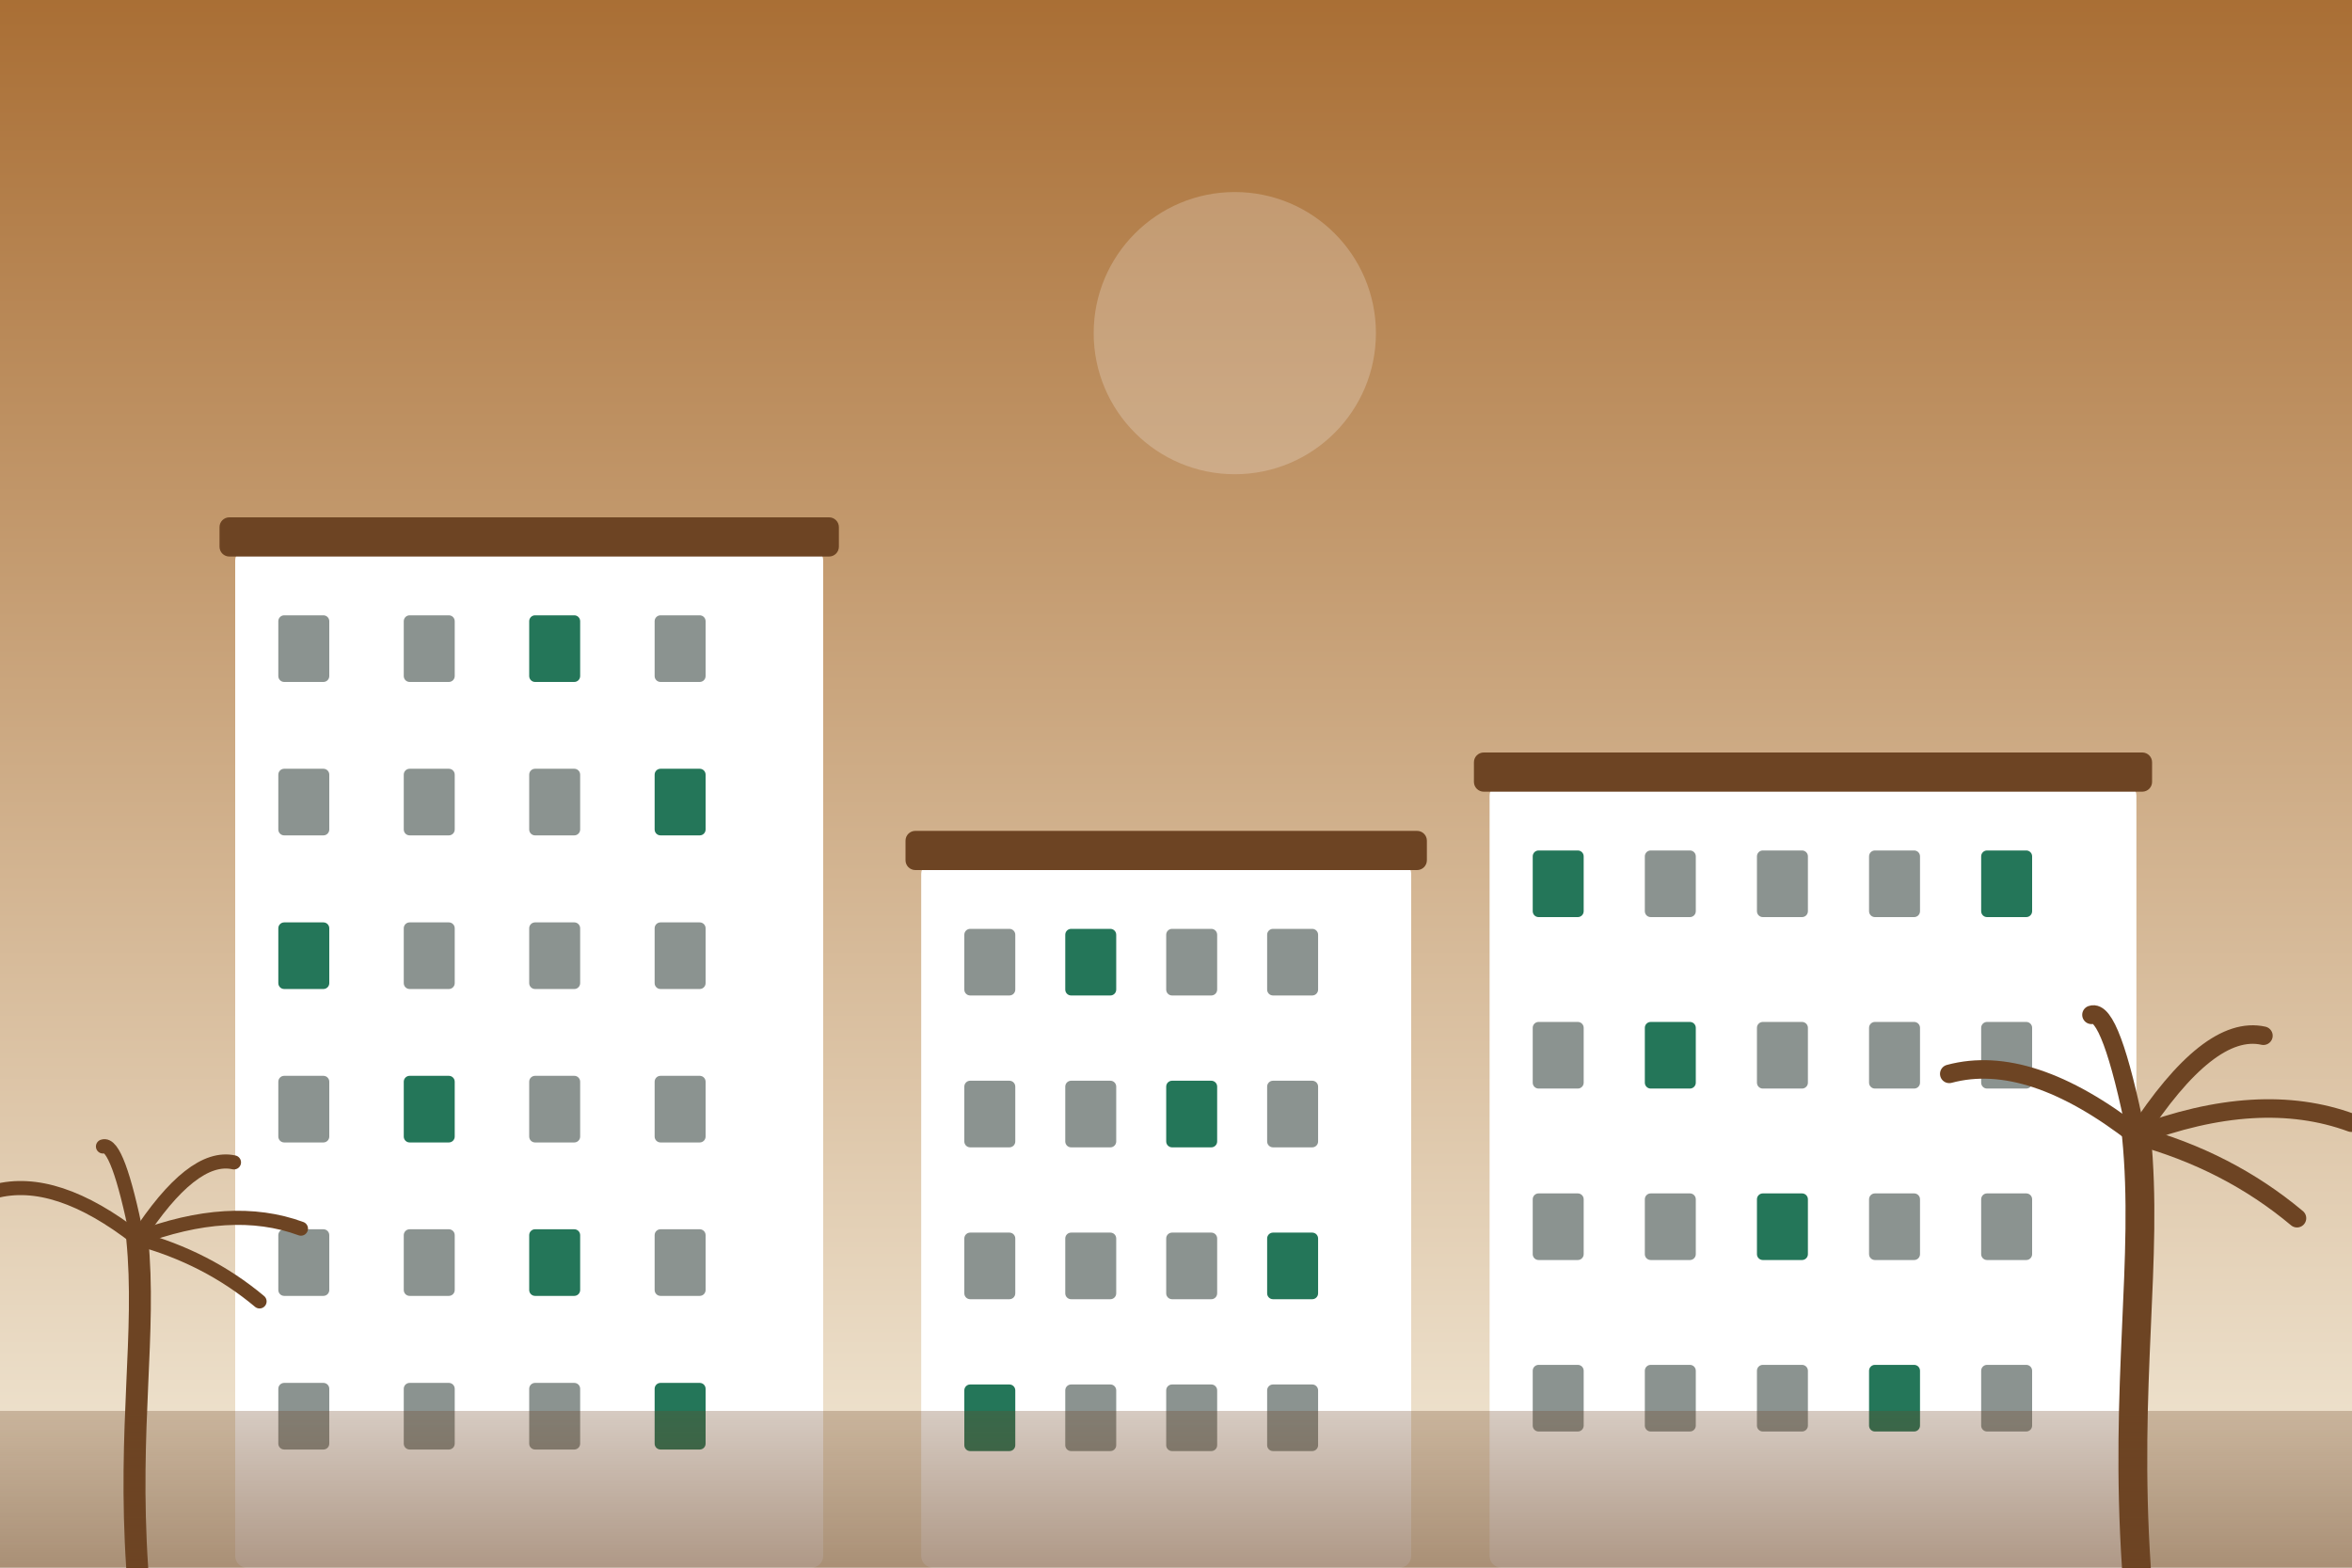
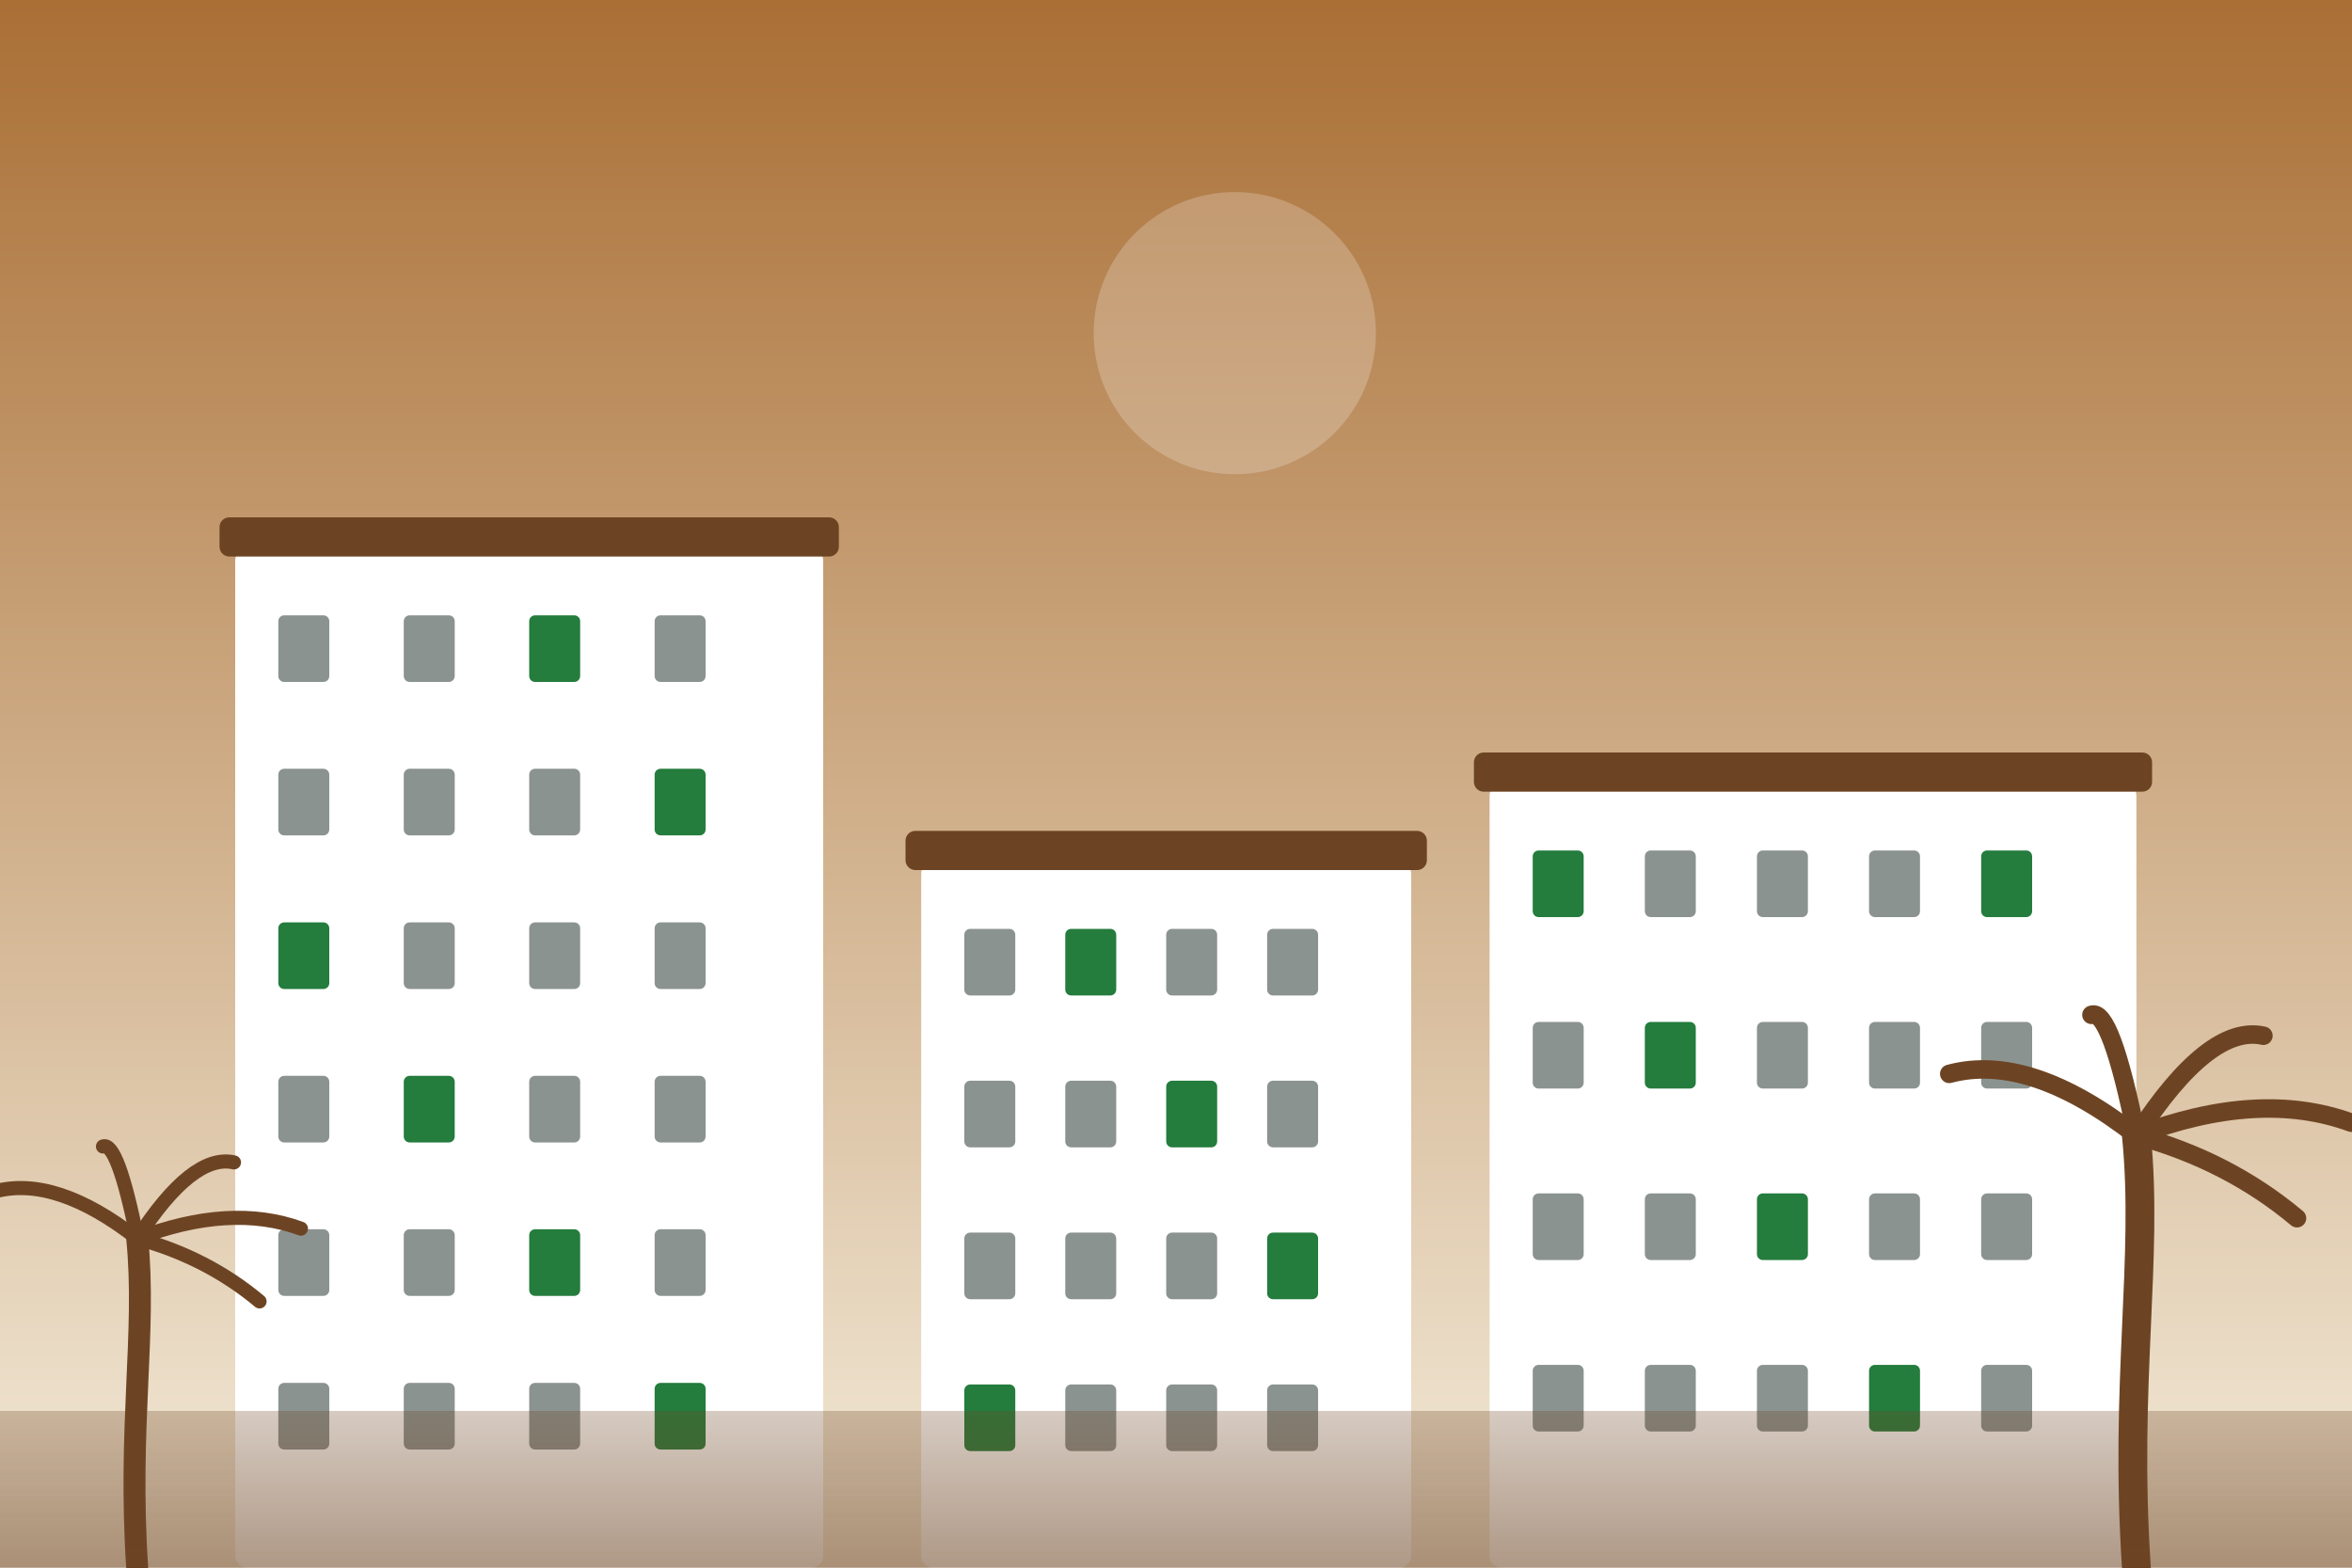
<svg xmlns="http://www.w3.org/2000/svg" viewBox="0 0 1200 800" width="1200" height="800">
  <defs>
    <linearGradient id="ciel" x1="0" y1="0" x2="0" y2="1">
      <stop offset="0%" stop-color="#a96e34" />
      <stop offset="100%" stop-color="#f4ecdb" />
    </linearGradient>
    <linearGradient id="sol" x1="0" y1="0" x2="0" y2="1">
      <stop offset="0%" stop-color="#6d4423" stop-opacity="0.28" />
      <stop offset="100%" stop-color="#6d4423" stop-opacity="0.55" />
    </linearGradient>
  </defs>
  <rect width="1200" height="800" fill="url(#ciel)" />
  <circle cx="630" cy="170" r="72" fill="#ffffff" opacity="0.22" />
  <rect x="120" y="280" width="300" height="520" rx="6" fill="#ffffff" />
  <rect x="112" y="264" width="316" height="20" rx="5" fill="#6d4423" />
  <rect x="142.0" y="314.0" width="26" height="34" rx="3" fill="#2b3a34" opacity="0.55" />
  <rect x="206.0" y="314.0" width="26" height="34" rx="3" fill="#2b3a34" opacity="0.55" />
-   <rect x="270.0" y="314.0" width="26" height="34" rx="3" fill="#0c6747" opacity="0.9" />
+   <rect x="270.0" y="314.0" width="26" height="34" rx="3" fill="#0c6e28" opacity="0.9" />
  <rect x="334.0" y="314.0" width="26" height="34" rx="3" fill="#2b3a34" opacity="0.55" />
  <rect x="142.0" y="392.3" width="26" height="34" rx="3" fill="#2b3a34" opacity="0.55" />
  <rect x="206.0" y="392.3" width="26" height="34" rx="3" fill="#2b3a34" opacity="0.55" />
  <rect x="270.0" y="392.3" width="26" height="34" rx="3" fill="#2b3a34" opacity="0.55" />
-   <rect x="334.0" y="392.3" width="26" height="34" rx="3" fill="#0c6747" opacity="0.9" />
-   <rect x="142.0" y="470.7" width="26" height="34" rx="3" fill="#0c6747" opacity="0.9" />
+   <rect x="334.0" y="392.3" width="26" height="34" rx="3" fill="#0c6e28" opacity="0.9" />
+   <rect x="142.0" y="470.7" width="26" height="34" rx="3" fill="#0c6e28" opacity="0.9" />
  <rect x="206.0" y="470.7" width="26" height="34" rx="3" fill="#2b3a34" opacity="0.55" />
  <rect x="270.0" y="470.7" width="26" height="34" rx="3" fill="#2b3a34" opacity="0.55" />
  <rect x="334.0" y="470.7" width="26" height="34" rx="3" fill="#2b3a34" opacity="0.55" />
  <rect x="142.0" y="549.0" width="26" height="34" rx="3" fill="#2b3a34" opacity="0.55" />
-   <rect x="206.0" y="549.0" width="26" height="34" rx="3" fill="#0c6747" opacity="0.9" />
+   <rect x="206.0" y="549.0" width="26" height="34" rx="3" fill="#0c6e28" opacity="0.9" />
  <rect x="270.0" y="549.0" width="26" height="34" rx="3" fill="#2b3a34" opacity="0.55" />
  <rect x="334.0" y="549.0" width="26" height="34" rx="3" fill="#2b3a34" opacity="0.55" />
  <rect x="142.0" y="627.3" width="26" height="34" rx="3" fill="#2b3a34" opacity="0.55" />
  <rect x="206.0" y="627.3" width="26" height="34" rx="3" fill="#2b3a34" opacity="0.55" />
-   <rect x="270.0" y="627.3" width="26" height="34" rx="3" fill="#0c6747" opacity="0.9" />
+   <rect x="270.0" y="627.3" width="26" height="34" rx="3" fill="#0c6e28" opacity="0.9" />
  <rect x="334.0" y="627.3" width="26" height="34" rx="3" fill="#2b3a34" opacity="0.55" />
  <rect x="142.0" y="705.7" width="26" height="34" rx="3" fill="#2b3a34" opacity="0.55" />
  <rect x="206.0" y="705.7" width="26" height="34" rx="3" fill="#2b3a34" opacity="0.55" />
  <rect x="270.0" y="705.7" width="26" height="34" rx="3" fill="#2b3a34" opacity="0.55" />
-   <rect x="334.0" y="705.7" width="26" height="34" rx="3" fill="#0c6747" opacity="0.9" />
+   <rect x="334.0" y="705.7" width="26" height="34" rx="3" fill="#0c6e28" opacity="0.9" />
  <rect x="470" y="440" width="250" height="360" rx="6" fill="#ffffff" />
  <rect x="462" y="424" width="266" height="20" rx="5" fill="#6d4423" />
  <rect x="492.0" y="474.0" width="26" height="34" rx="3" fill="#2b3a34" opacity="0.55" />
-   <rect x="543.5" y="474.0" width="26" height="34" rx="3" fill="#0c6747" opacity="0.9" />
+   <rect x="543.5" y="474.0" width="26" height="34" rx="3" fill="#0c6e28" opacity="0.9" />
  <rect x="595.0" y="474.0" width="26" height="34" rx="3" fill="#2b3a34" opacity="0.55" />
  <rect x="646.5" y="474.0" width="26" height="34" rx="3" fill="#2b3a34" opacity="0.55" />
  <rect x="492.0" y="551.5" width="26" height="34" rx="3" fill="#2b3a34" opacity="0.55" />
  <rect x="543.5" y="551.5" width="26" height="34" rx="3" fill="#2b3a34" opacity="0.55" />
-   <rect x="595.0" y="551.5" width="26" height="34" rx="3" fill="#0c6747" opacity="0.9" />
+   <rect x="595.0" y="551.5" width="26" height="34" rx="3" fill="#0c6e28" opacity="0.9" />
  <rect x="646.5" y="551.5" width="26" height="34" rx="3" fill="#2b3a34" opacity="0.55" />
  <rect x="492.0" y="629.0" width="26" height="34" rx="3" fill="#2b3a34" opacity="0.55" />
  <rect x="543.5" y="629.0" width="26" height="34" rx="3" fill="#2b3a34" opacity="0.55" />
  <rect x="595.0" y="629.0" width="26" height="34" rx="3" fill="#2b3a34" opacity="0.55" />
-   <rect x="646.5" y="629.0" width="26" height="34" rx="3" fill="#0c6747" opacity="0.9" />
-   <rect x="492.0" y="706.5" width="26" height="34" rx="3" fill="#0c6747" opacity="0.9" />
+   <rect x="646.5" y="629.0" width="26" height="34" rx="3" fill="#0c6e28" opacity="0.9" />
+   <rect x="492.0" y="706.5" width="26" height="34" rx="3" fill="#0c6e28" opacity="0.9" />
  <rect x="543.5" y="706.5" width="26" height="34" rx="3" fill="#2b3a34" opacity="0.55" />
  <rect x="595.0" y="706.5" width="26" height="34" rx="3" fill="#2b3a34" opacity="0.55" />
  <rect x="646.5" y="706.5" width="26" height="34" rx="3" fill="#2b3a34" opacity="0.55" />
  <rect x="760" y="400" width="330" height="400" rx="6" fill="#ffffff" />
  <rect x="752" y="384" width="346" height="20" rx="5" fill="#6d4423" />
-   <rect x="782.0" y="434.0" width="26" height="34" rx="3" fill="#0c6747" opacity="0.9" />
+   <rect x="782.0" y="434.0" width="26" height="34" rx="3" fill="#0c6e28" opacity="0.9" />
  <rect x="839.2" y="434.0" width="26" height="34" rx="3" fill="#2b3a34" opacity="0.55" />
  <rect x="896.4" y="434.0" width="26" height="34" rx="3" fill="#2b3a34" opacity="0.55" />
  <rect x="953.6" y="434.0" width="26" height="34" rx="3" fill="#2b3a34" opacity="0.55" />
-   <rect x="1010.8" y="434.0" width="26" height="34" rx="3" fill="#0c6747" opacity="0.9" />
+   <rect x="1010.8" y="434.0" width="26" height="34" rx="3" fill="#0c6e28" opacity="0.9" />
  <rect x="782.0" y="521.5" width="26" height="34" rx="3" fill="#2b3a34" opacity="0.55" />
-   <rect x="839.2" y="521.5" width="26" height="34" rx="3" fill="#0c6747" opacity="0.9" />
+   <rect x="839.2" y="521.5" width="26" height="34" rx="3" fill="#0c6e28" opacity="0.9" />
  <rect x="896.4" y="521.5" width="26" height="34" rx="3" fill="#2b3a34" opacity="0.55" />
  <rect x="953.6" y="521.5" width="26" height="34" rx="3" fill="#2b3a34" opacity="0.55" />
  <rect x="1010.8" y="521.5" width="26" height="34" rx="3" fill="#2b3a34" opacity="0.55" />
  <rect x="782.0" y="609.0" width="26" height="34" rx="3" fill="#2b3a34" opacity="0.55" />
  <rect x="839.2" y="609.0" width="26" height="34" rx="3" fill="#2b3a34" opacity="0.55" />
-   <rect x="896.4" y="609.0" width="26" height="34" rx="3" fill="#0c6747" opacity="0.9" />
+   <rect x="896.4" y="609.0" width="26" height="34" rx="3" fill="#0c6e28" opacity="0.9" />
  <rect x="953.6" y="609.0" width="26" height="34" rx="3" fill="#2b3a34" opacity="0.55" />
  <rect x="1010.8" y="609.0" width="26" height="34" rx="3" fill="#2b3a34" opacity="0.55" />
  <rect x="782.0" y="696.5" width="26" height="34" rx="3" fill="#2b3a34" opacity="0.55" />
  <rect x="839.2" y="696.5" width="26" height="34" rx="3" fill="#2b3a34" opacity="0.55" />
  <rect x="896.4" y="696.5" width="26" height="34" rx="3" fill="#2b3a34" opacity="0.55" />
-   <rect x="953.6" y="696.5" width="26" height="34" rx="3" fill="#0c6747" opacity="0.9" />
+   <rect x="953.6" y="696.5" width="26" height="34" rx="3" fill="#0c6e28" opacity="0.9" />
  <rect x="1010.8" y="696.5" width="26" height="34" rx="3" fill="#2b3a34" opacity="0.55" />
  <g transform="translate(1090 800) scale(1.05)">
    <path d="M0 0 C -6 -90, 6 -150, 0 -210" stroke="#6d4423" stroke-width="14" fill="none" stroke-linecap="round" />
    <g transform="translate(0 -210)">
      <path d="M0 0 Q -51.962 -40.5, -90.933 -30" stroke="#6d4423" stroke-width="9" fill="none" stroke-linecap="round" />
      <path d="M0 0 Q -12.475 -62.017, -21.831 -58.689" stroke="#6d4423" stroke-width="9" fill="none" stroke-linecap="round" />
      <path d="M0 0 Q 35.267 -54.406, 61.717 -48.541" stroke="#6d4423" stroke-width="9" fill="none" stroke-linecap="round" />
      <path d="M0 0 Q 59.671 -22.704, 104.425 -6.272" stroke="#6d4423" stroke-width="9" fill="none" stroke-linecap="round" />
      <path d="M0 0 Q 44.589 12.111, 78.03 40.148" stroke="#6d4423" stroke-width="9" fill="none" stroke-linecap="round" />
      <path d="M0 0 Q 3.67394039744206e-15 27, 6.429395695523604e-15 60" stroke="#6d4423" stroke-width="9" fill="none" stroke-linecap="round" />
    </g>
  </g>
  <g transform="translate(70 800) scale(0.8)">
    <path d="M0 0 C -6 -90, 6 -150, 0 -210" stroke="#6d4423" stroke-width="14" fill="none" stroke-linecap="round" />
    <g transform="translate(0 -210)">
      <path d="M0 0 Q -51.962 -40.5, -90.933 -30" stroke="#6d4423" stroke-width="9" fill="none" stroke-linecap="round" />
      <path d="M0 0 Q -12.475 -62.017, -21.831 -58.689" stroke="#6d4423" stroke-width="9" fill="none" stroke-linecap="round" />
      <path d="M0 0 Q 35.267 -54.406, 61.717 -48.541" stroke="#6d4423" stroke-width="9" fill="none" stroke-linecap="round" />
      <path d="M0 0 Q 59.671 -22.704, 104.425 -6.272" stroke="#6d4423" stroke-width="9" fill="none" stroke-linecap="round" />
      <path d="M0 0 Q 44.589 12.111, 78.03 40.148" stroke="#6d4423" stroke-width="9" fill="none" stroke-linecap="round" />
      <path d="M0 0 Q 3.67394039744206e-15 27, 6.429395695523604e-15 60" stroke="#6d4423" stroke-width="9" fill="none" stroke-linecap="round" />
    </g>
  </g>
  <rect y="720" width="1200" height="80" fill="url(#sol)" />
</svg>
